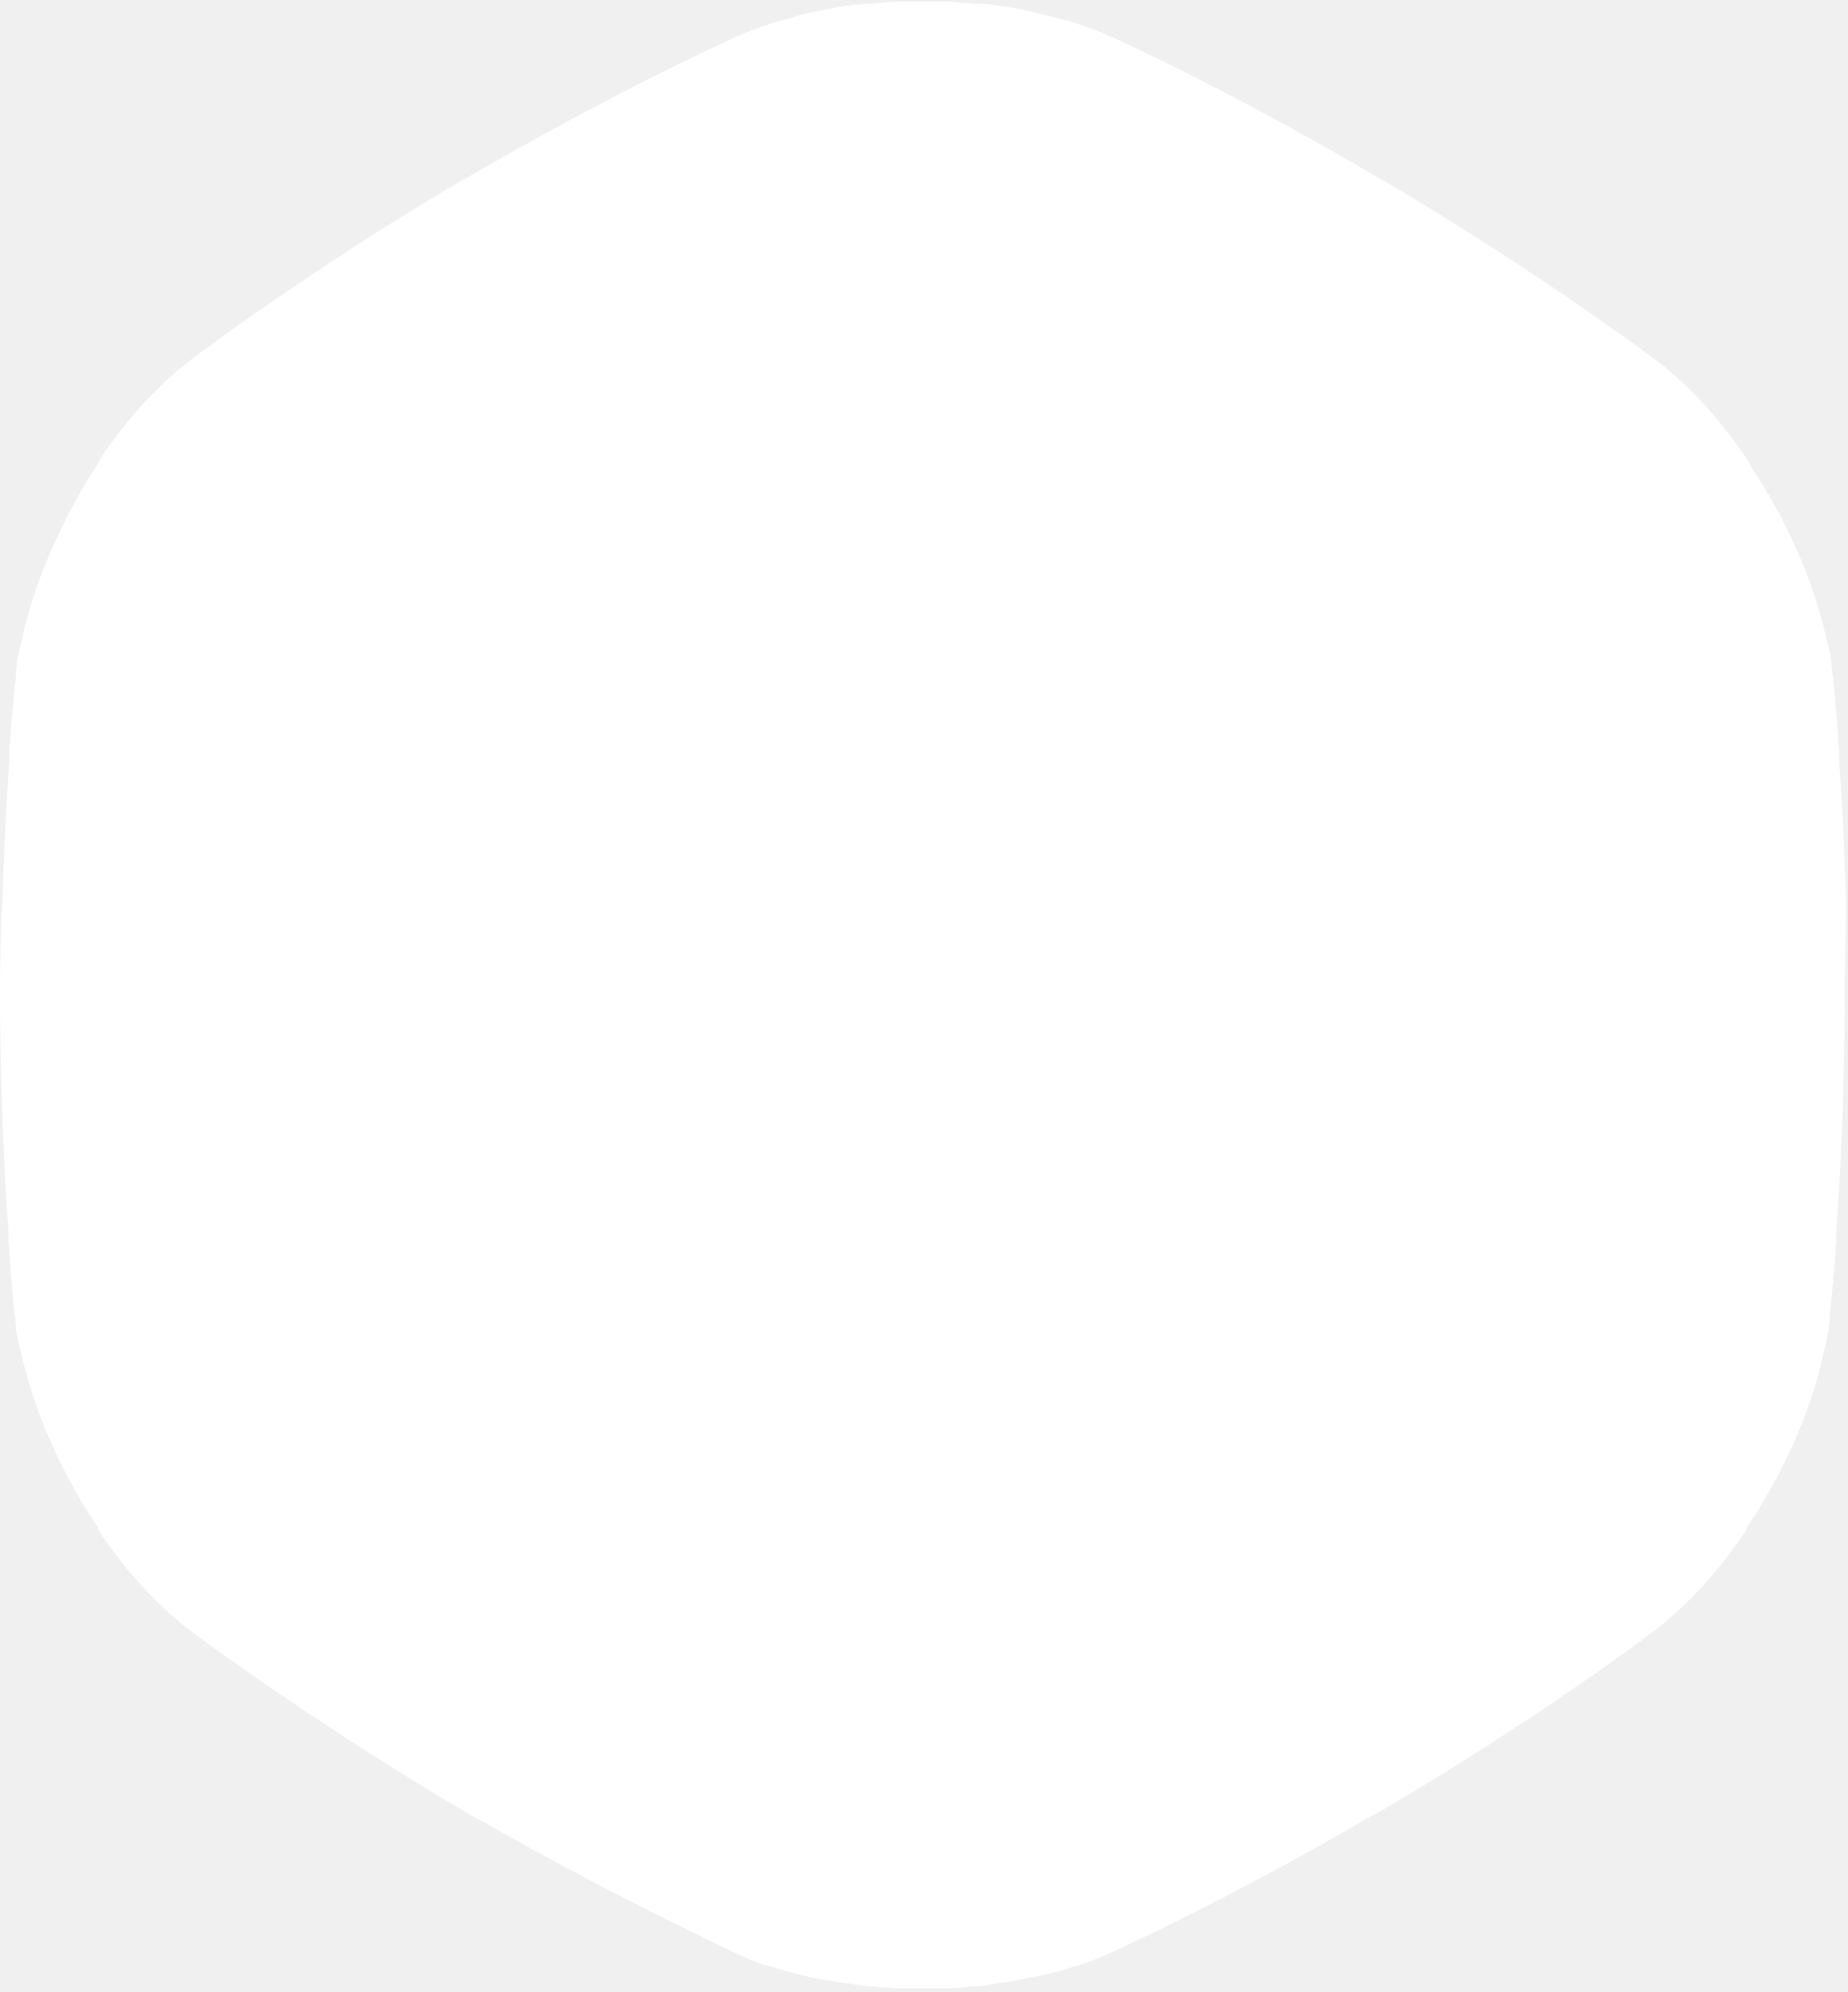
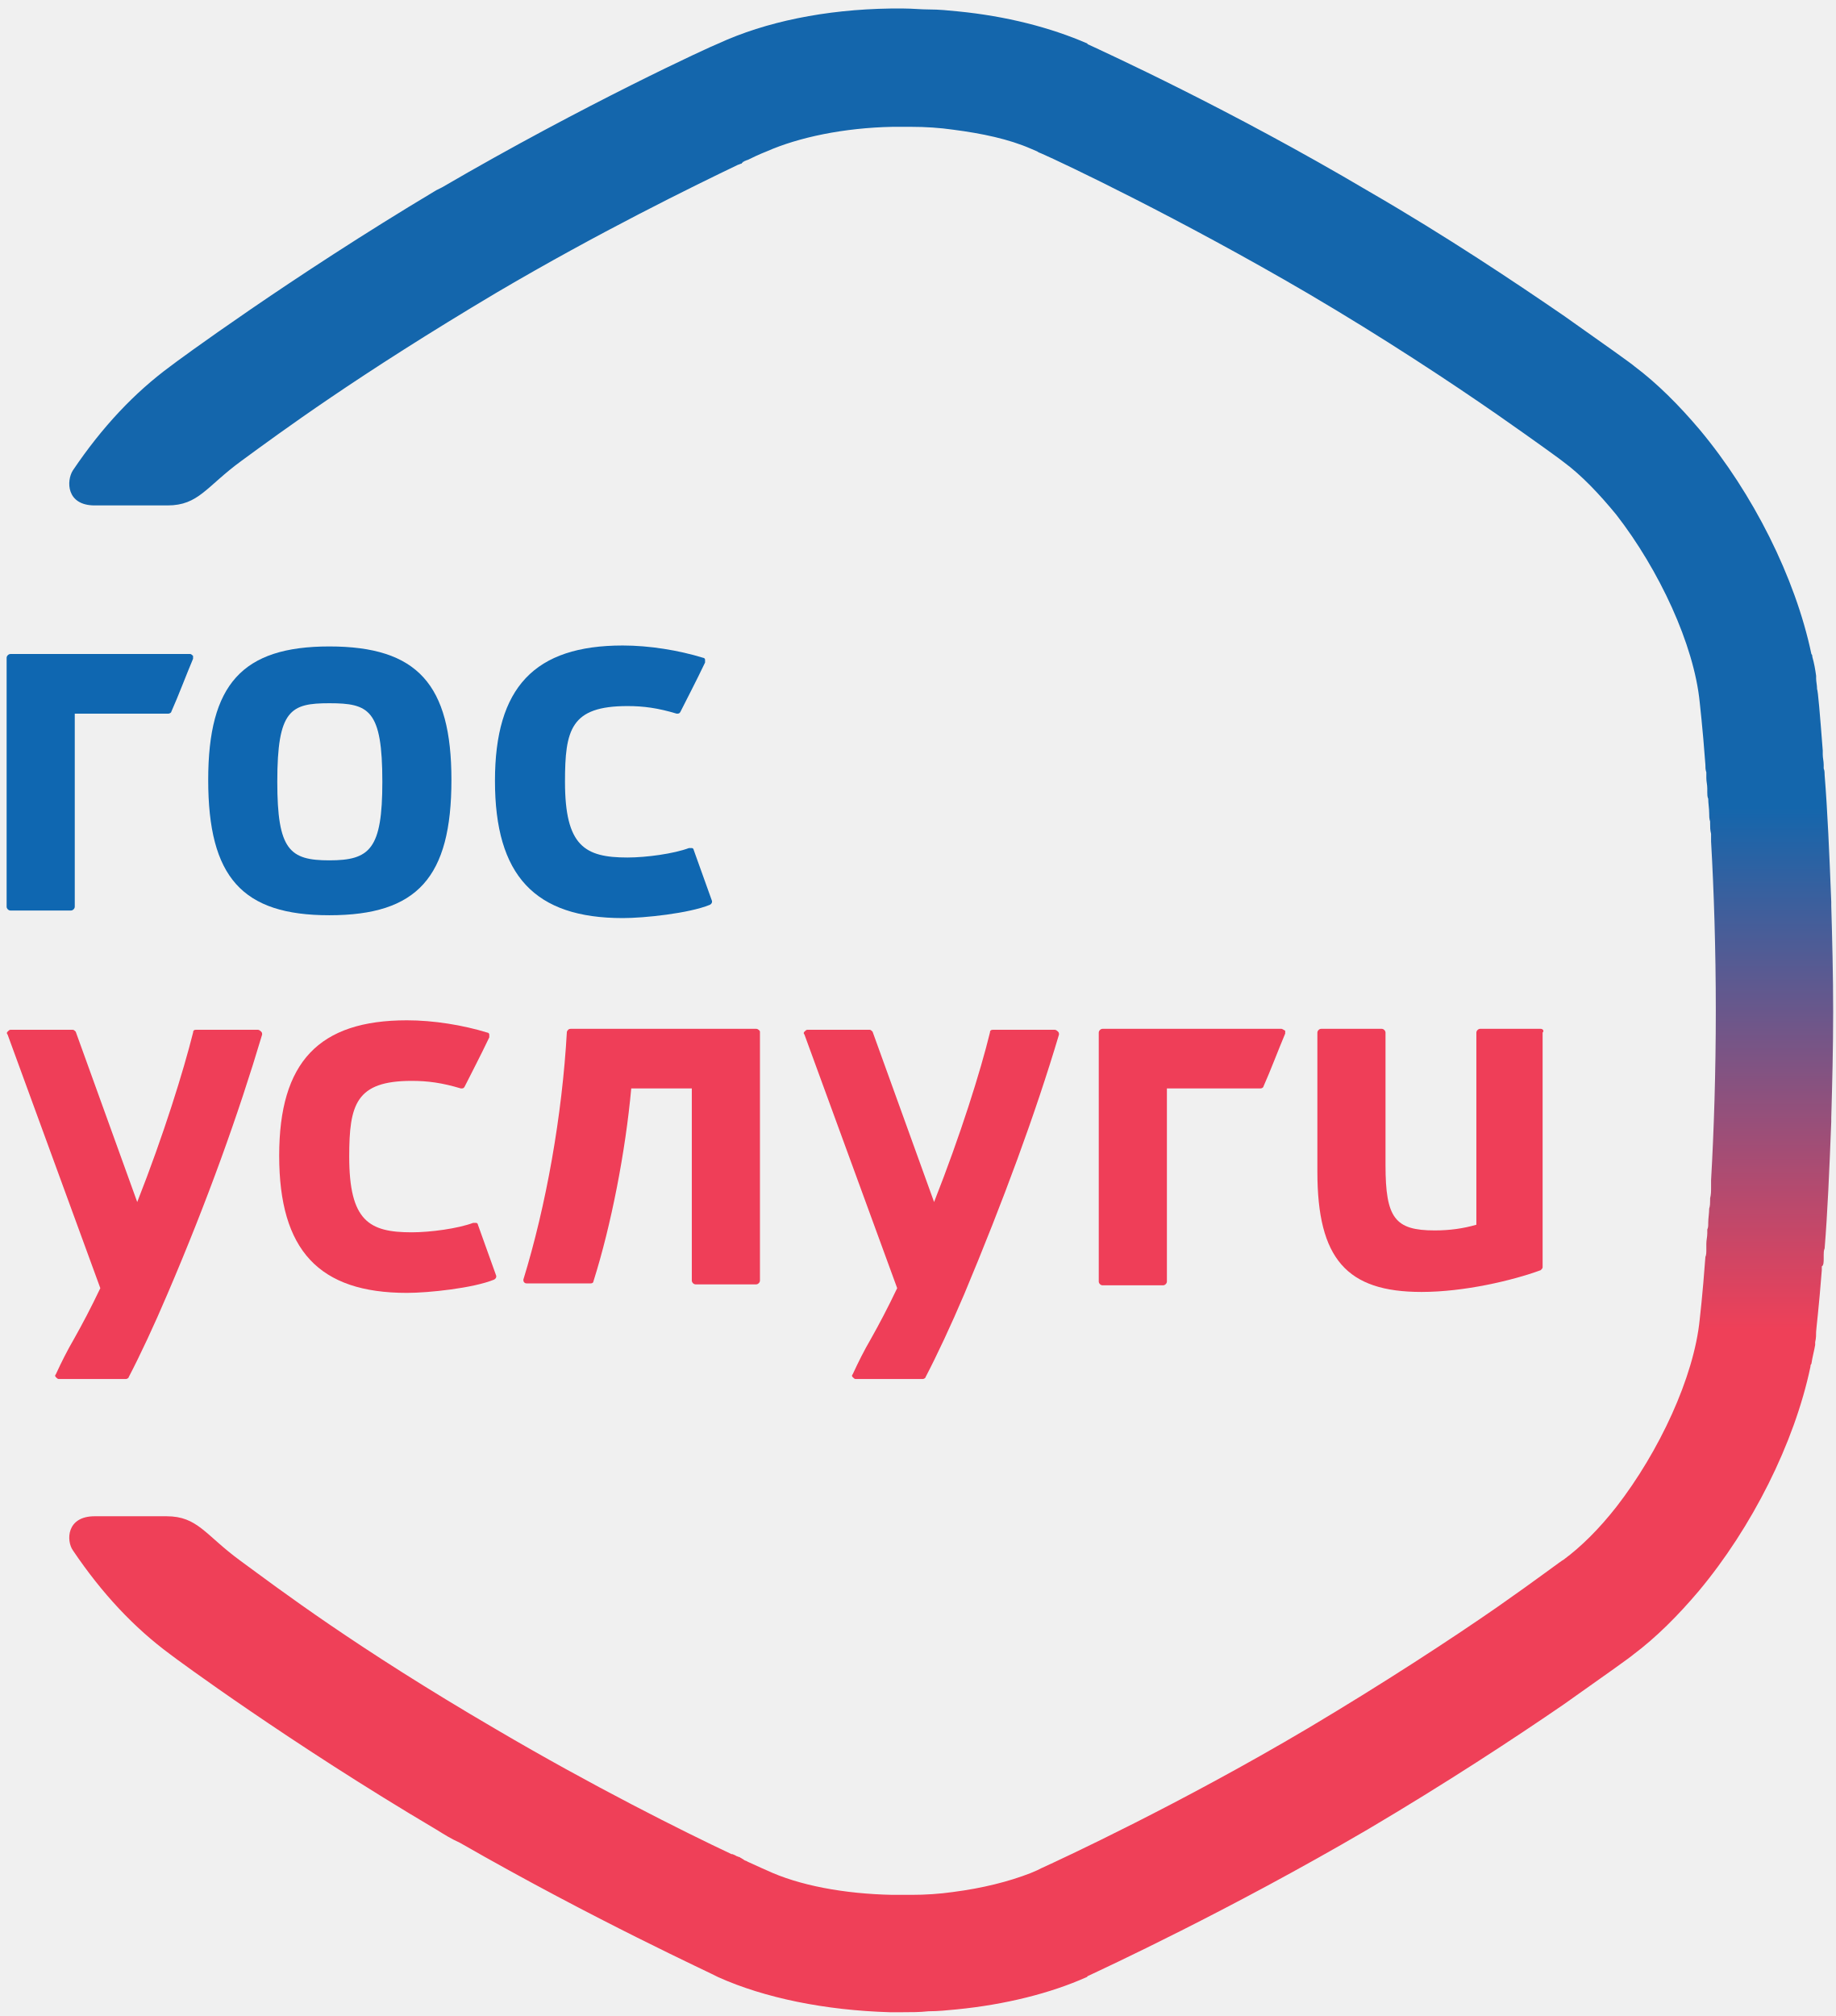
- <svg xmlns="http://www.w3.org/2000/svg" version="1.1" id="Layer_1" x="0px" y="0px" viewBox="0 0 196.7 212.1" enable-background="new 0 0 196.7 212.1" xml:space="preserve">
-   <path fill-rule="evenodd" clip-rule="evenodd" fill="#FFFFFF" d="M196.5,94.9c0-0.1,0-0.3,0-0.4c-0.2-5.1-0.4-9.7-0.7-13.4  c0-0.2,0-0.5,0-0.7c0-0.1,0-0.3,0-0.4c0-0.4-0.1-0.7-0.1-1.1c0-0.2,0-0.3,0-0.4c-0.3-3.9-0.5-6.3-0.6-6.5c0-0.4-0.1-0.8-0.1-1.1  c0-0.1,0-0.2,0-0.3c-0.1-0.7-0.2-1.3-0.4-2c0-0.1,0-0.2-0.1-0.3c-1.3-6.2-4.3-13-8.2-18.8c-0.1-0.2-0.2-0.4-0.3-0.6  c-3.1-4.6-6.5-8.2-10.3-11c-0.5-0.4-12.7-9.4-28.1-18.5c-0.2-0.1-0.4-0.2-0.6-0.3h0C131.9,10.1,118.6,4,117.8,3.7c0,0,0,0,0,0  c-0.9-0.4-1.9-0.8-2.9-1.1c-0.1,0-0.2-0.1-0.3-0.1c-0.5-0.2-0.9-0.3-1.4-0.4c-0.1,0-0.2-0.1-0.4-0.1c-1.5-0.4-3-0.8-4.6-1.1  c-0.2,0-0.3-0.1-0.5-0.1c-0.5-0.1-0.9-0.1-1.4-0.2c-0.3,0-0.5-0.1-0.8-0.1c-0.4-0.1-0.9-0.1-1.3-0.1c-0.1,0-0.1,0-0.2,0  c-0.1,0-0.2,0-0.4,0c-0.7-0.1-1.4-0.1-2.2-0.2c-0.1,0-0.3,0-0.4,0c-0.2,0-0.4,0-0.6,0c-0.2,0-0.5,0-0.7,0c-0.5,0-0.9,0-1.4,0  c0,0,0,0,0,0s0,0,0,0c-0.5,0-0.9,0-1.4,0c-0.2,0-0.5,0-0.7,0c-0.2,0-0.4,0-0.6,0c-0.1,0-0.3,0-0.4,0c-0.7,0-1.4,0.1-2.2,0.2  c-0.1,0-0.2,0-0.4,0c-0.1,0-0.1,0-0.2,0c-0.4,0-0.9,0.1-1.3,0.1c-0.3,0-0.5,0.1-0.8,0.1C90,0.6,89.5,0.7,89,0.8  c-0.2,0-0.3,0.1-0.5,0.1c-1.6,0.3-3.2,0.6-4.6,1.1c-0.1,0-0.2,0.1-0.4,0.1c-0.5,0.1-0.9,0.3-1.4,0.4c-0.1,0-0.2,0.1-0.3,0.1  c-1,0.3-2,0.7-2.9,1.1c0,0,0,0,0,0C78.1,4,64.8,10.1,49.6,19h0c-0.2,0.1-0.4,0.2-0.6,0.3C33.6,28.4,21.5,37.4,21,37.8  c-3.8,2.8-7.2,6.4-10.3,11c-0.1,0.2-0.2,0.3-0.3,0.6C6.6,55.3,3.6,62,2.3,68.2c0,0.1,0,0.2-0.1,0.3c-0.1,0.7-0.3,1.4-0.4,2  c0,0.1,0,0.2,0,0.3c-0.1,0.4-0.1,0.8-0.1,1.1c0,0.2-0.3,2.6-0.6,6.5c0,0.1,0,0.3,0,0.4C1,79.3,1,79.6,1,80c0,0.1,0,0.3,0,0.4  c0,0.2,0,0.5,0,0.7c-0.3,3.7-0.5,8.2-0.7,13.4c0,0.1,0,0.3,0,0.4C0.1,98.4,0,102.1,0,106s0.1,7.7,0.2,11.2c0,0.1,0,0.3,0,0.4  c0.2,5.1,0.4,9.7,0.7,13.4c0,0.2,0,0.5,0,0.7c0,0.1,0,0.3,0,0.4c0,0.4,0.1,0.7,0.1,1.1c0,0.2,0,0.3,0,0.4c0.3,3.9,0.5,6.3,0.6,6.5  c0,0.4,0.1,0.8,0.1,1.1c0,0.1,0,0.2,0,0.3c0.1,0.7,0.2,1.3,0.4,2c0,0.1,0,0.2,0.1,0.3c1.3,6.2,4.3,13,8.2,18.8  c0.1,0.2,0.1,0.4,0.2,0.5c3.1,4.6,6.5,8.2,10.3,11c0.5,0.4,12.7,9.4,28.1,18.5c0.8,0.5,1.6,1,2.5,1.4h0  c14.3,8.2,26.6,13.8,27.3,14.2c0,0,0,0,0,0c0.9,0.4,1.9,0.8,2.9,1.1c0.1,0,0.3,0.1,0.4,0.1c0.4,0.1,0.9,0.3,1.3,0.4  c0.1,0,0.3,0.1,0.4,0.1c1.5,0.4,3,0.8,4.6,1c0.2,0,0.4,0.1,0.5,0.1c0.5,0.1,0.9,0.1,1.4,0.2c0.3,0,0.5,0.1,0.8,0.1  c0.4,0.1,0.9,0.1,1.3,0.2c0.1,0,0.1,0,0.2,0c0.1,0,0.2,0,0.3,0c0.7,0.1,1.5,0.1,2.2,0.2c0.1,0,0.3,0,0.4,0c0.2,0,0.4,0,0.6,0  c0.2,0,0.5,0,0.7,0c0.5,0,0.9,0,1.4,0c0,0,0,0,0,0s0,0,0,0c0.5,0,0.9,0,1.4,0c0.2,0,0.5,0,0.7,0c0.2,0,0.4,0,0.6,0  c0.1,0,0.3,0,0.4,0c0.7,0,1.5-0.1,2.2-0.2c0.1,0,0.2,0,0.3,0c0.1,0,0.1,0,0.2,0c0.4,0,0.9-0.1,1.3-0.2c0.3,0,0.5-0.1,0.8-0.1  c0.5-0.1,0.9-0.1,1.4-0.2c0.2,0,0.4-0.1,0.5-0.1c1.6-0.3,3.1-0.6,4.6-1c0.1,0,0.3-0.1,0.4-0.1c0.5-0.1,0.9-0.3,1.3-0.4  c0.1,0,0.3-0.1,0.4-0.1c1-0.3,2-0.7,2.9-1.1c0,0,0,0,0,0c0.8-0.3,13-5.9,27.3-14.2h0c0.8-0.5,1.6-0.9,2.5-1.4  c15.5-9.1,27.6-18.1,28.1-18.5c3.8-2.8,7.2-6.4,10.3-11c0.1-0.2,0.2-0.3,0.2-0.5c3.9-5.8,6.9-12.5,8.2-18.8c0-0.1,0-0.2,0.1-0.3  c0.1-0.7,0.3-1.4,0.4-2c0-0.1,0-0.2,0-0.3c0.1-0.4,0.1-0.8,0.1-1.1c0-0.2,0.3-2.6,0.6-6.5c0-0.1,0-0.3,0-0.4c0-0.4,0.1-0.7,0.1-1.1  c0-0.1,0-0.3,0-0.4c0-0.2,0-0.5,0-0.7c0.3-3.7,0.5-8.2,0.7-13.4c0-0.1,0-0.3,0-0.4c0.1-3.5,0.2-7.3,0.2-11.2S196.6,98.4,196.5,94.9z  " />
+ <svg xmlns="http://www.w3.org/2000/svg" version="1.1" x="0px" y="0px" viewBox="0 0 194 213" enable-background="new 0 0 194 213" xml:space="preserve">
+   <g id="Layer_10">
+ </g>
+   <g id="Layer_9">
+ </g>
+   <g id="Layer_8">
+ </g>
+   <g id="Layer_7">
+ </g>
+   <g id="Layer_6">
+ </g>
+   <g id="Layer_5">
+ </g>
+   <g id="Layer_4">
+ </g>
+   <g id="Layer_3">
+ </g>
+   <g id="Layer_2">
+ </g>
+   <g id="Слой_1">
+     <g id="Layer_11">
+       <g>
+         <path fill="#EF3E58" d="M162.8,108.7h-6.4c-0.2,0-0.4,0.2-0.4,0.4v20.3c-1.4,0.4-2.8,0.6-4.4,0.6c-4.2,0-5.2-1.3-5.2-6.9v-14     c0-0.2-0.2-0.4-0.4-0.4h-6.4c-0.2,0-0.4,0.2-0.4,0.4v14.7c0,9.2,3.1,12.7,11,12.7c4.5,0,9.6-1.2,12.6-2.3     c0.1-0.1,0.2-0.2,0.2-0.3v-24.8C163.2,108.9,163,108.7,162.8,108.7z" />
+         <path fill="#EF3E58" d="M27.2,108.8h-6.5c-0.2,0-0.3,0.1-0.3,0.3c-1,4-3.1,10.8-5.9,17.9L8,109c-0.1-0.1-0.2-0.2-0.3-0.2H1.1     c-0.1,0-0.2,0.1-0.3,0.2c-0.1,0.1-0.1,0.2,0,0.3l9.8,26.8c-1,2.1-1.9,3.8-2.8,5.4c-0.7,1.2-1.3,2.4-1.9,3.7     c-0.1,0.1-0.1,0.2,0,0.3c0.1,0.1,0.2,0.2,0.3,0.2h7.1c0.1,0,0.3-0.1,0.3-0.2c1.2-2.3,2.7-5.5,4.1-8.8c4.2-9.8,7.5-19,10-27.4     c0-0.1,0-0.2-0.1-0.3C27.4,108.8,27.3,108.8,27.2,108.8z" />
+         <path fill="#EF3E58" d="M50.5,129.4c0-0.1-0.1-0.2-0.2-0.2c-0.1,0-0.2,0-0.3,0c-1.6,0.6-4.5,1-6.5,1c-4.5,0-6.6-1.2-6.6-8     c0-5.5,0.7-8,6.6-8c1.7,0,3.2,0.2,5.2,0.8c0.2,0,0.3,0,0.4-0.2c0.7-1.4,1.6-3.1,2.6-5.2c0-0.1,0-0.2,0-0.3c0-0.1-0.1-0.2-0.2-0.2     c-2.6-0.8-5.7-1.3-8.5-1.3c-9.3,0-13.5,4.4-13.5,14.3c0,10,4.2,14.5,13.5,14.5c2.3,0,7-0.5,9.2-1.4c0.2-0.1,0.3-0.3,0.2-0.5     L50.5,129.4z" />
+         <path fill="#EF3E58" d="M111.4,108.8h-6.5c-0.2,0-0.3,0.1-0.3,0.3c-1,4.1-3.1,10.8-5.9,17.9L92.2,109c-0.1-0.1-0.2-0.2-0.3-0.2     h-6.6c-0.1,0-0.2,0.1-0.3,0.2c-0.1,0.1-0.1,0.2,0,0.3l9.8,26.8c-1,2.1-1.9,3.8-2.8,5.4c-0.7,1.2-1.3,2.4-1.9,3.7     c-0.1,0.1-0.1,0.2,0,0.3c0.1,0.1,0.2,0.2,0.3,0.2h7.1c0.1,0,0.3-0.1,0.3-0.2c1.2-2.3,2.7-5.5,4.1-8.8c4.1-9.8,7.5-19,10-27.4     c0-0.1,0-0.2-0.1-0.3C111.6,108.8,111.5,108.8,111.4,108.8z" />
+         <path fill="#EF3E58" d="M135.4,108.7h-18.9c-0.2,0-0.4,0.2-0.4,0.4v26.3c0,0.2,0.2,0.4,0.4,0.4h6.4c0.2,0,0.4-0.2,0.4-0.4V115     h9.9c0.1,0,0.3-0.1,0.3-0.2c0.8-1.8,1.5-3.7,2.3-5.6c0-0.1,0-0.2,0-0.3C135.6,108.8,135.5,108.7,135.4,108.7z" />
+         <path fill="#0F67B1" d="M34.8,68.3c-9.2,0-12.8,4-12.8,14.1c0,10.3,3.6,14.3,12.8,14.3c9.3,0,12.9-4,12.9-14.3     C47.7,72.3,44.1,68.3,34.8,68.3z M34.8,90.9c-4.2,0-5.5-1.1-5.5-8.3c0-7.6,1.4-8.3,5.5-8.3c4.2,0,5.6,0.7,5.6,8.3     C40.4,89.7,39.1,90.9,34.8,90.9z" />
+         <path fill="#0F67B1" d="M73.3,89.8c0-0.1-0.1-0.2-0.2-0.2c-0.1,0-0.2,0-0.3,0c-1.6,0.6-4.5,1-6.5,1c-4.5,0-6.6-1.2-6.6-8     c0-5.5,0.6-8,6.6-8c1.7,0,3.2,0.2,5.2,0.8c0.2,0,0.3,0,0.4-0.2c0.7-1.4,1.6-3.1,2.6-5.2c0-0.1,0-0.2,0-0.3c0-0.1-0.1-0.2-0.2-0.2     c-2.6-0.8-5.7-1.3-8.5-1.3c-9.3,0-13.5,4.4-13.5,14.3c0,10,4.2,14.5,13.5,14.5c2.3,0,7-0.5,9.2-1.4c0.2-0.1,0.3-0.3,0.2-0.5     L73.3,89.8z" />
+         <path fill="#0F67B1" d="M1.1,69.1c-0.2,0-0.4,0.2-0.4,0.4v26.3c0,0.2,0.2,0.4,0.4,0.4h6.4c0.2,0,0.4-0.2,0.4-0.4V75.4h9.9     c0.1,0,0.3-0.1,0.3-0.2c0.8-1.8,1.5-3.7,2.3-5.6c0-0.1,0-0.2,0-0.3c-0.1-0.1-0.2-0.2-0.3-0.2H1.1z" />
+         <linearGradient id="SVGID_1_" gradientUnits="userSpaceOnUse" x1="100.517" y1="213.014" x2="100.517" y2="0.931" gradientTransform="matrix(1 0 0 -1 0 213.8898)">
+           <stop offset="0.398" style="stop-color:#1466AC" />
+           <stop offset="0.659" style="stop-color:#EF4058" />
+         </linearGradient>
+         <path fill-rule="evenodd" clip-rule="evenodd" fill="url(#SVGID_1_)" d="M192.7,133c0-0.1,0-0.3,0-0.4c0-0.2,0-0.5,0.1-0.7     c0.3-3.7,0.5-8.2,0.7-13.4c0-0.1,0-0.3,0-0.4c0.1-3.5,0.2-7.3,0.2-11.2c0-3.9-0.1-7.7-0.2-11.2c0-0.1,0-0.3,0-0.4     c-0.2-5.1-0.4-9.7-0.7-13.4c0-0.2,0-0.5-0.1-0.7c0-0.1,0-0.3,0-0.4c0-0.4-0.1-0.7-0.1-1.1c0-0.2,0-0.3,0-0.4     c-0.3-3.9-0.5-6.3-0.6-6.5c0-0.4-0.1-0.8-0.1-1.1c0-0.1,0-0.2,0-0.3c-0.1-0.7-0.2-1.3-0.4-2c0-0.1,0-0.2-0.1-0.3     c-1.7-8.1-6.2-17-11.8-23.7c-2.2-2.6-4.5-4.9-6.9-6.7c-0.2-0.2-3-2.2-7.4-5.3c-5.1-3.5-12.4-8.4-20.7-13.2     c-14.7-8.7-27.9-14.7-29.6-15.5c0,0,0,0,0,0c0,0,0,0,0,0c-0.1,0-0.1-0.1-0.1-0.1l0,0c0,0,0,0,0,0c-3.9-1.7-8.6-2.9-13.7-3.4     c-1-0.1-2-0.2-3-0.2c-0.9,0-1.8-0.1-2.7-0.1c-0.5,0-0.9,0-1.4,0C87.2,1,80.9,2.3,75.9,4.6c0,0,0,0,0,0     C75.1,4.9,61.8,11,46.7,19.8h0c-0.2,0.1-0.4,0.2-0.6,0.3C30.7,29.3,18.5,38.3,18,38.7c-3.8,2.8-7.2,6.4-10.3,11     C7,50.8,7,53.4,10,53.4h7.7c3.3,0,4.1-2,7.8-4.7c4.1-3,12.2-9,27-17.8C63.2,24.6,73.2,19.7,78,17.4c0,0,0,0,0,0     c0.1,0,0.2-0.1,0.3-0.1c0,0,0.1,0,0.1-0.1c0,0,0.1,0,0.1-0.1c0.1,0,0.2-0.1,0.2-0.1c0,0,0,0,0,0c0.1,0,0.2-0.1,0.3-0.1     c0,0,0,0,0,0c1.2-0.6,2-0.9,2-0.9c3.4-1.5,8.2-2.5,13.3-2.6c0.3,0,0.7,0,1,0c0.3,0,0.7,0,1,0c1.5,0,3,0.1,4.4,0.3     c3.1,0.4,5.9,1,8.2,2c0.2,0.1,0.5,0.2,0.7,0.3c0,0,0.1,0.1,0.4,0.2c2.3,1,14.7,6.9,28.2,14.8c8,4.7,15.1,9.4,20,12.8     c4.3,3,6.9,4.9,7,5c1.9,1.4,3.8,3.4,5.6,5.6c4.5,5.8,8.2,13.7,8.8,19.8c0,0.1,0.3,2.5,0.6,6.6c0,0.3,0,0.5,0.1,0.8     c0,0.2,0,0.4,0,0.6c0,0.4,0.1,0.7,0.1,1.1c0,0.1,0,0.3,0,0.4c0,0.2,0,0.5,0.1,0.7c0,0.5,0.1,1,0.1,1.5c0,0.3,0,0.6,0.1,0.9     c0,0.1,0,0.2,0,0.2c0,0.4,0,0.7,0.1,1.1c0,0.3,0,0.5,0,0.8c0.3,5.2,0.5,11.4,0.5,17.9s-0.2,12.7-0.5,17.9c0,0.3,0,0.5,0,0.8     c0,0.4,0,0.7-0.1,1.1c0,0.1,0,0.2,0,0.2c0,0.3,0,0.6-0.1,0.9c0,0.5-0.1,1-0.1,1.5c0,0.3,0,0.5-0.1,0.7c0,0.1,0,0.3,0,0.4     c0,0.4-0.1,0.7-0.1,1.1c0,0.2,0,0.4,0,0.6c0,0.3,0,0.6-0.1,0.8c-0.3,4.1-0.6,6.6-0.6,6.6c-0.6,6.1-4.3,14-8.8,19.8     c-1.8,2.3-3.7,4.2-5.6,5.6c-0.1,0-2.7,2-7,5c-4.9,3.4-12.1,8.1-20,12.8c-13.5,8-26,13.8-28.2,14.8c-0.2,0.1-0.4,0.2-0.4,0.2     c-0.2,0.1-0.5,0.2-0.7,0.3c-2.3,0.9-5.1,1.6-8.2,2c-1.4,0.2-2.9,0.3-4.4,0.3c-0.3,0-0.7,0-1,0s-0.7,0-1,0     c-5.1-0.1-9.9-1-13.3-2.6c0,0-0.7-0.3-2-0.9c0,0,0,0,0,0c-0.1-0.1-0.3-0.1-0.4-0.2c0,0,0,0,0,0c-0.1-0.1-0.2-0.1-0.3-0.2     c-0.1,0-0.1-0.1-0.2-0.1c-0.1,0-0.2-0.1-0.3-0.1c-0.1-0.1-0.2-0.1-0.4-0.2c0,0-0.1,0-0.1,0c-5.1-2.4-14.7-7.2-24.9-13.2     c-14.9-8.7-22.9-14.8-27-17.8c-3.7-2.7-4.5-4.7-7.8-4.7H10c-3,0-3,2.6-2.3,3.6c3.1,4.6,6.5,8.2,10.3,11     c0.5,0.4,12.7,9.4,28.1,18.5c0.8,0.5,1.6,1,2.5,1.4h0c14.3,8.2,26.6,13.8,27.3,14.2c0,0,0,0,0,0c4.9,2.2,11.3,3.5,18.1,3.7     c0.4,0,0.9,0,1.4,0c0.9,0,1.8,0,2.7-0.1c1,0,2-0.1,3-0.2c5.1-0.5,9.9-1.7,13.7-3.4c0,0,0,0,0,0l0,0c0,0,0.1,0,0.1-0.1     c0,0,0,0,0,0c0,0,0,0,0,0c1.7-0.8,14.9-6.9,29.6-15.5c8.3-4.9,15.6-9.7,20.7-13.2c4.4-3.1,7.2-5.1,7.4-5.3     c2.4-1.8,4.7-4.1,6.9-6.7c5.6-6.7,10.1-15.6,11.8-23.7c0-0.1,0-0.2,0.1-0.3c0.1-0.7,0.3-1.4,0.4-2c0-0.1,0-0.2,0-0.3     c0.1-0.4,0.1-0.8,0.1-1.1c0-0.2,0.3-2.6,0.6-6.5c0-0.1,0-0.3,0-0.4C192.7,133.7,192.7,133.3,192.7,133" />
+         <path fill="#EF3E58" d="M79.9,108.7H60.3c-0.2,0-0.3,0.1-0.4,0.3c-0.5,8.9-2.2,18.4-4.6,26.2c0,0.1,0,0.2,0.1,0.3     c0.1,0.1,0.2,0.1,0.3,0.1h6.7c0.2,0,0.3-0.1,0.3-0.2c1.9-6,3.4-13.8,4-20.4h6.4v20.3c0,0.2,0.2,0.4,0.4,0.4h6.4     c0.2,0,0.4-0.2,0.4-0.4v-26.3C80.3,108.9,80.1,108.7,79.9,108.7z" />
+       </g>
+     </g>
+   </g>
</svg>
